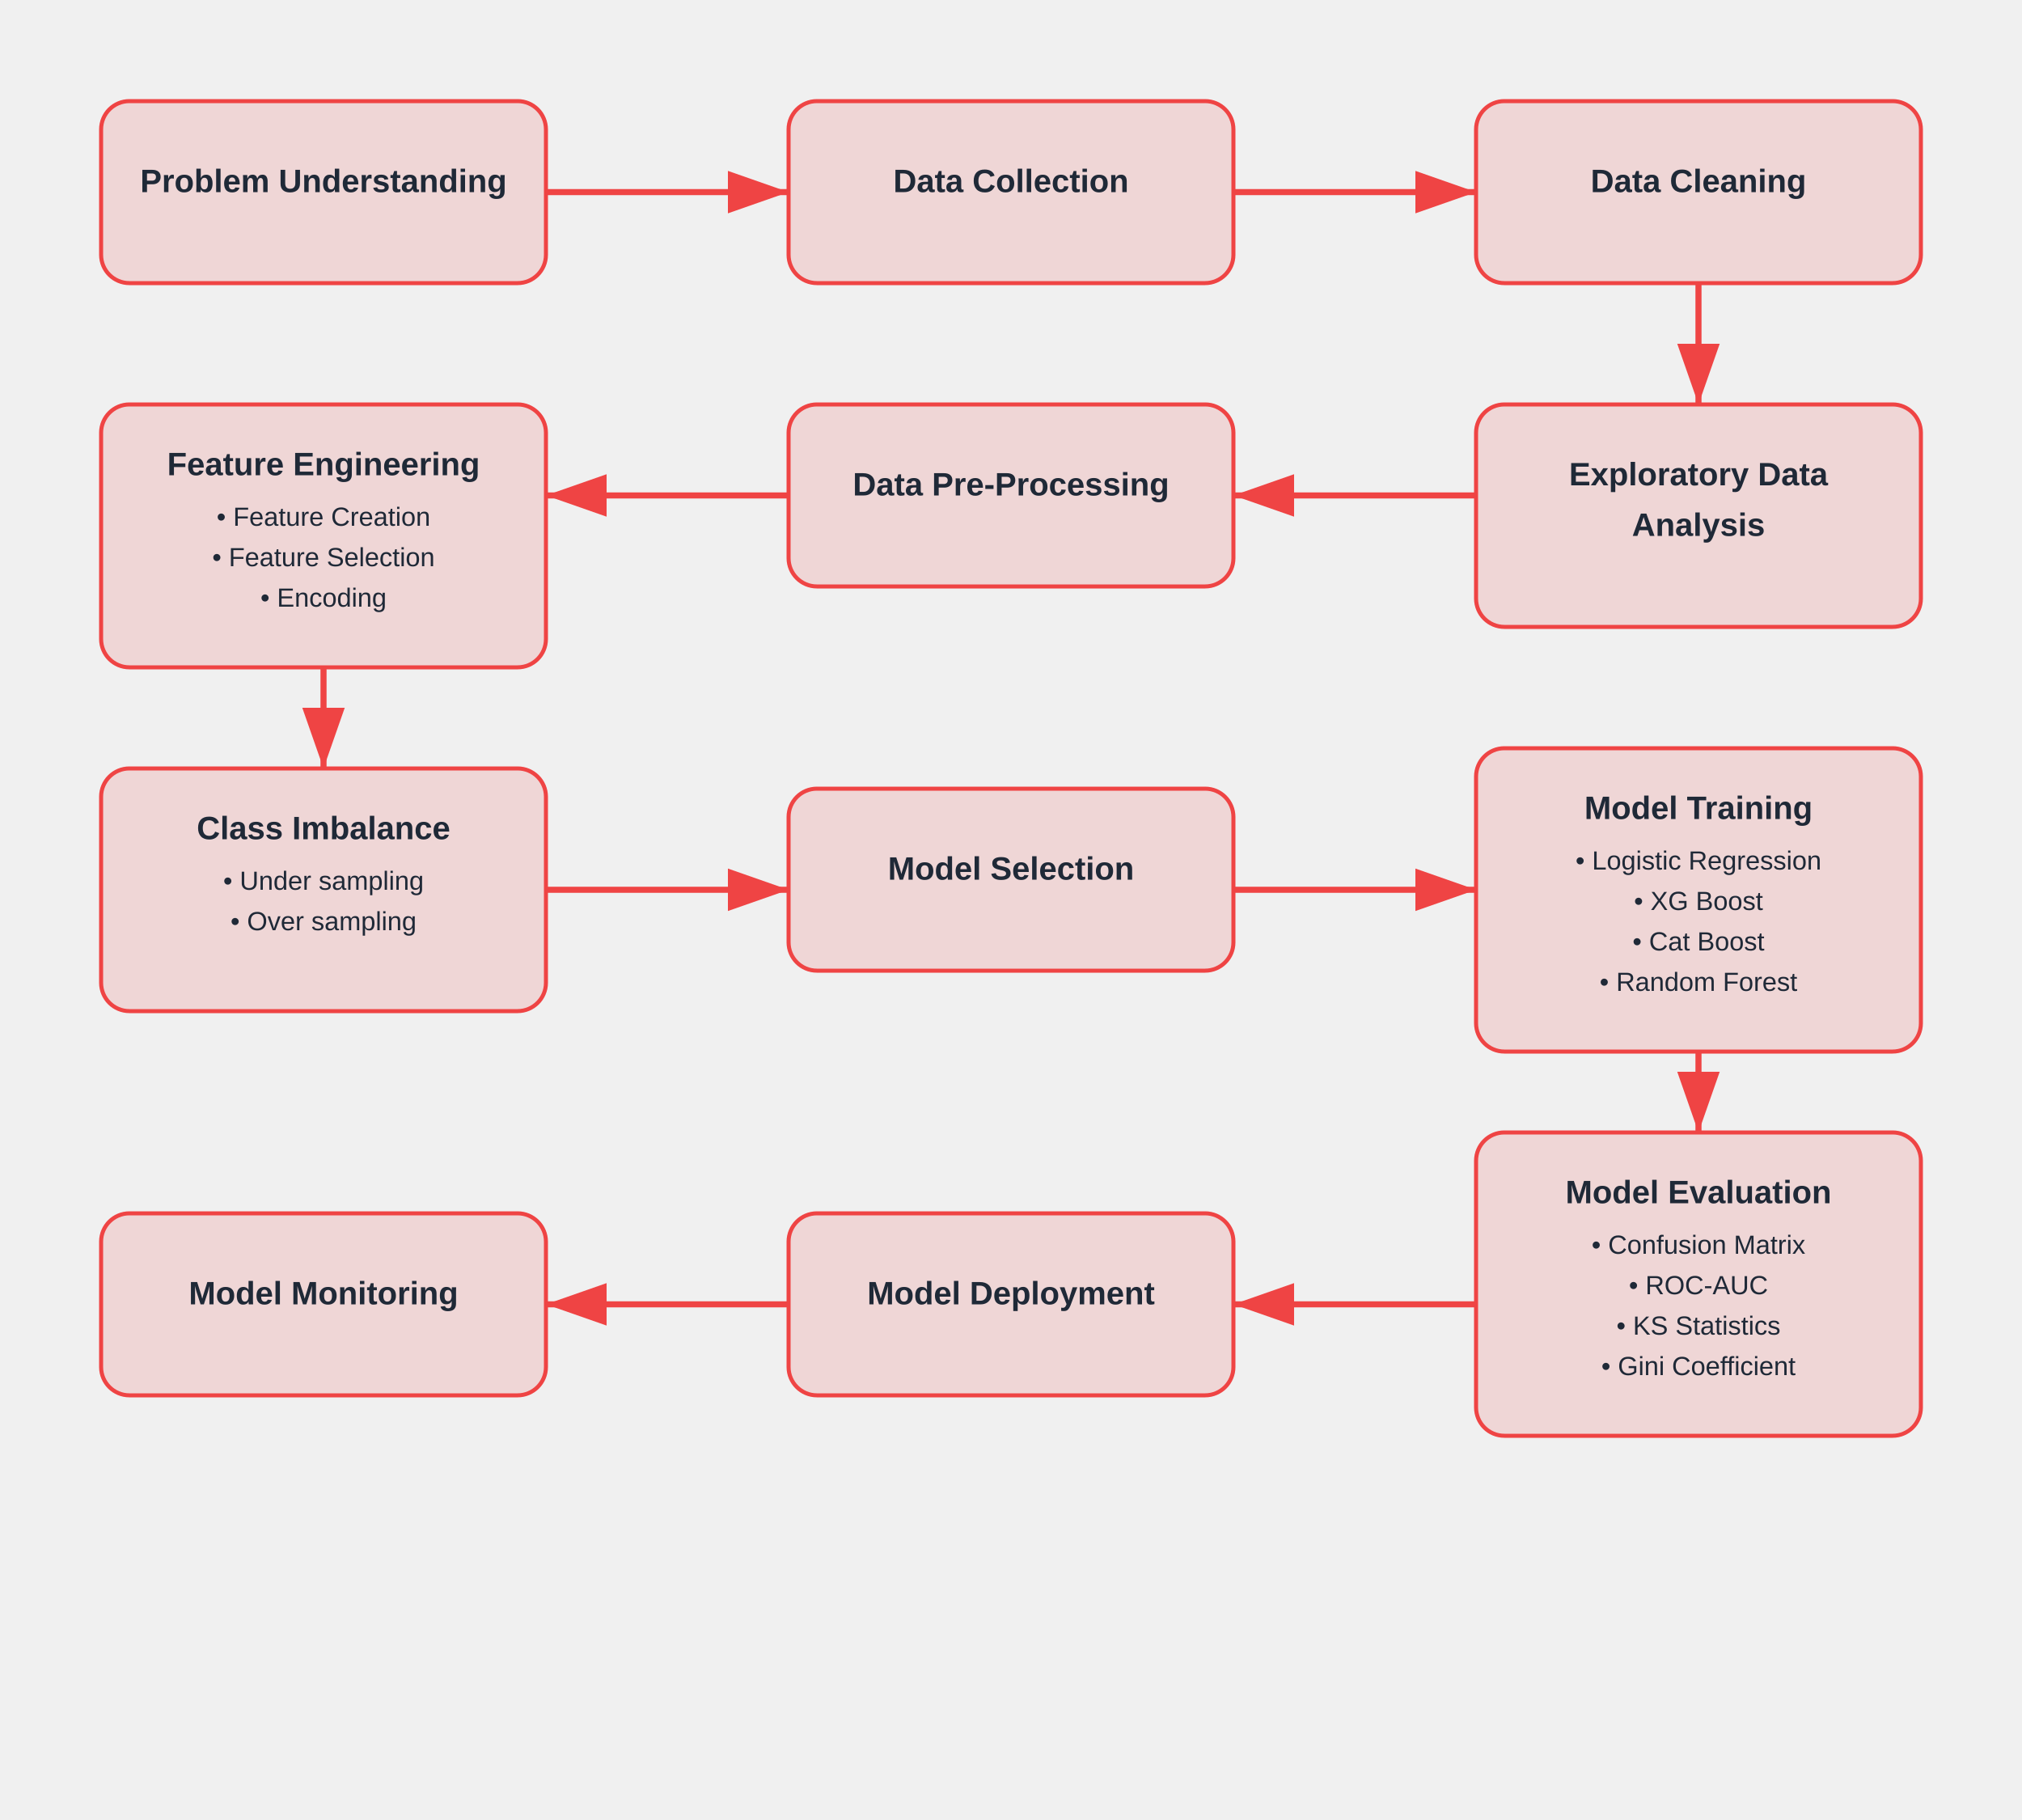
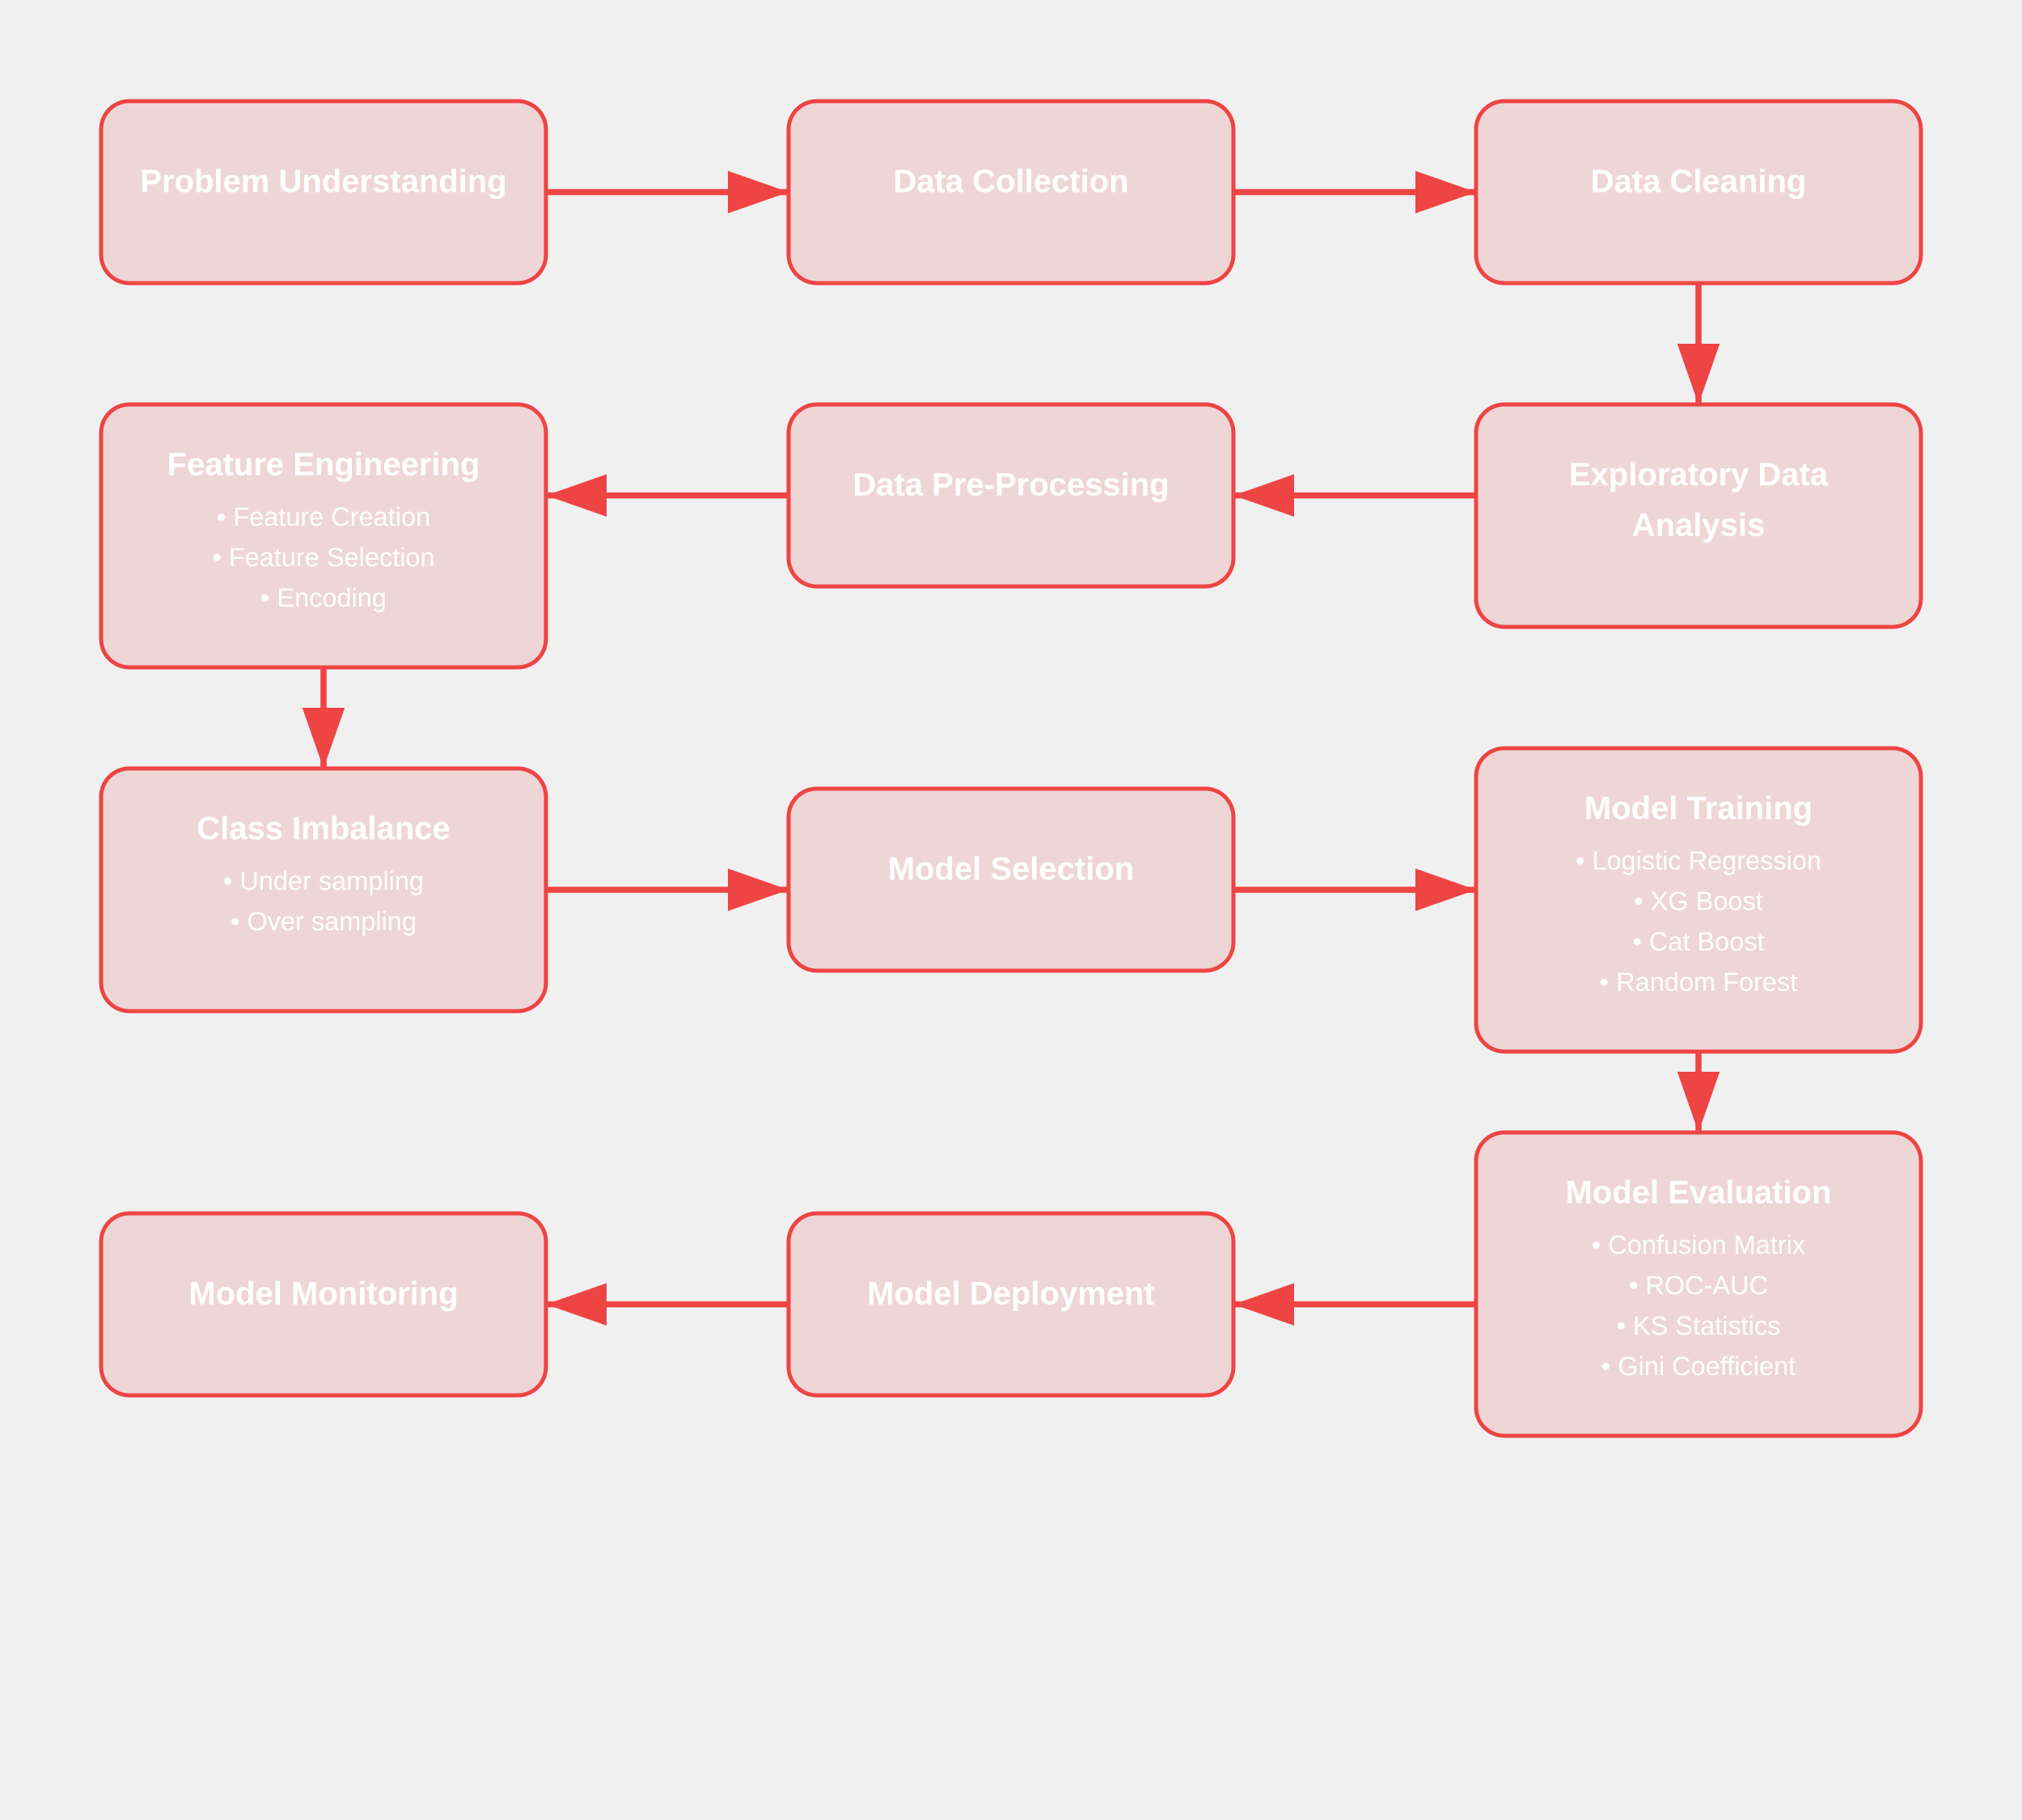
<svg xmlns="http://www.w3.org/2000/svg" width="1000" height="900" viewBox="0 0 1000 900">
  <style>
    .box {
      fill: rgba(239, 68, 68, 0.15);
      stroke: #ef4444;
      stroke-width: 2;
    }
    .text {
-       fill: #1f2937; /* black / GitHub style */
+       fill: #ffffff;
      font-family: Arial, sans-serif;
      font-size: 16px;
      font-weight: bold;
      text-anchor: middle;
    }
    .small {
      font-size: 13px;
      font-weight: normal;
    }
    .arrow {
      stroke: #ef4444;
      stroke-width: 3;
      marker-end: url(#arrowhead);
    }
  </style>
  <defs>
    <marker id="arrowhead" markerWidth="10" markerHeight="7" refX="10" refY="3.5" orient="auto">
      <polygon points="0 0, 10 3.5, 0 7" fill="#ef4444" />
    </marker>
  </defs>
  <rect class="box" x="50" y="50" width="220" height="90" rx="14" />
  <text class="text" x="160" y="95">Problem Understanding</text>
  <rect class="box" x="390" y="50" width="220" height="90" rx="14" />
  <text class="text" x="500" y="95">Data Collection</text>
  <rect class="box" x="730" y="50" width="220" height="90" rx="14" />
  <text class="text" x="840" y="95">Data Cleaning</text>
  <rect class="box" x="730" y="200" width="220" height="110" rx="14" />
  <text class="text" x="840" y="240">Exploratory Data</text>
  <text class="text" x="840" y="265">Analysis</text>
  <rect class="box" x="390" y="200" width="220" height="90" rx="14" />
  <text class="text" x="500" y="245">Data Pre-Processing</text>
  <rect class="box" x="50" y="200" width="220" height="130" rx="14" />
  <text class="text" x="160" y="235">Feature Engineering</text>
  <text class="text small" x="160" y="260">• Feature Creation</text>
  <text class="text small" x="160" y="280">• Feature Selection</text>
  <text class="text small" x="160" y="300">• Encoding</text>
  <rect class="box" x="50" y="380" width="220" height="120" rx="14" />
  <text class="text" x="160" y="415">Class Imbalance</text>
  <text class="text small" x="160" y="440">• Under sampling</text>
  <text class="text small" x="160" y="460">• Over sampling</text>
  <rect class="box" x="390" y="390" width="220" height="90" rx="14" />
  <text class="text" x="500" y="435">Model Selection</text>
  <rect class="box" x="730" y="370" width="220" height="150" rx="14" />
  <text class="text" x="840" y="405">Model Training</text>
  <text class="text small" x="840" y="430">• Logistic Regression</text>
  <text class="text small" x="840" y="450">• XG Boost</text>
  <text class="text small" x="840" y="470">• Cat Boost</text>
  <text class="text small" x="840" y="490">• Random Forest</text>
  <rect class="box" x="730" y="560" width="220" height="150" rx="14" />
  <text class="text" x="840" y="595">Model Evaluation</text>
  <text class="text small" x="840" y="620">• Confusion Matrix</text>
  <text class="text small" x="840" y="640">• ROC-AUC</text>
  <text class="text small" x="840" y="660">• KS Statistics</text>
  <text class="text small" x="840" y="680">• Gini Coefficient</text>
  <rect class="box" x="390" y="600" width="220" height="90" rx="14" />
  <text class="text" x="500" y="645">Model Deployment</text>
  <rect class="box" x="50" y="600" width="220" height="90" rx="14" />
  <text class="text" x="160" y="645">Model Monitoring</text>
  <line class="arrow" x1="270" y1="95" x2="390" y2="95" />
  <line class="arrow" x1="610" y1="95" x2="730" y2="95" />
  <line class="arrow" x1="840" y1="140" x2="840" y2="200" />
  <line class="arrow" x1="730" y1="245" x2="610" y2="245" />
  <line class="arrow" x1="390" y1="245" x2="270" y2="245" />
  <line class="arrow" x1="160" y1="330" x2="160" y2="380" />
  <line class="arrow" x1="270" y1="440" x2="390" y2="440" />
  <line class="arrow" x1="610" y1="440" x2="730" y2="440" />
  <line class="arrow" x1="840" y1="520" x2="840" y2="560" />
  <line class="arrow" x1="730" y1="645" x2="610" y2="645" />
  <line class="arrow" x1="390" y1="645" x2="270" y2="645" />
</svg>
